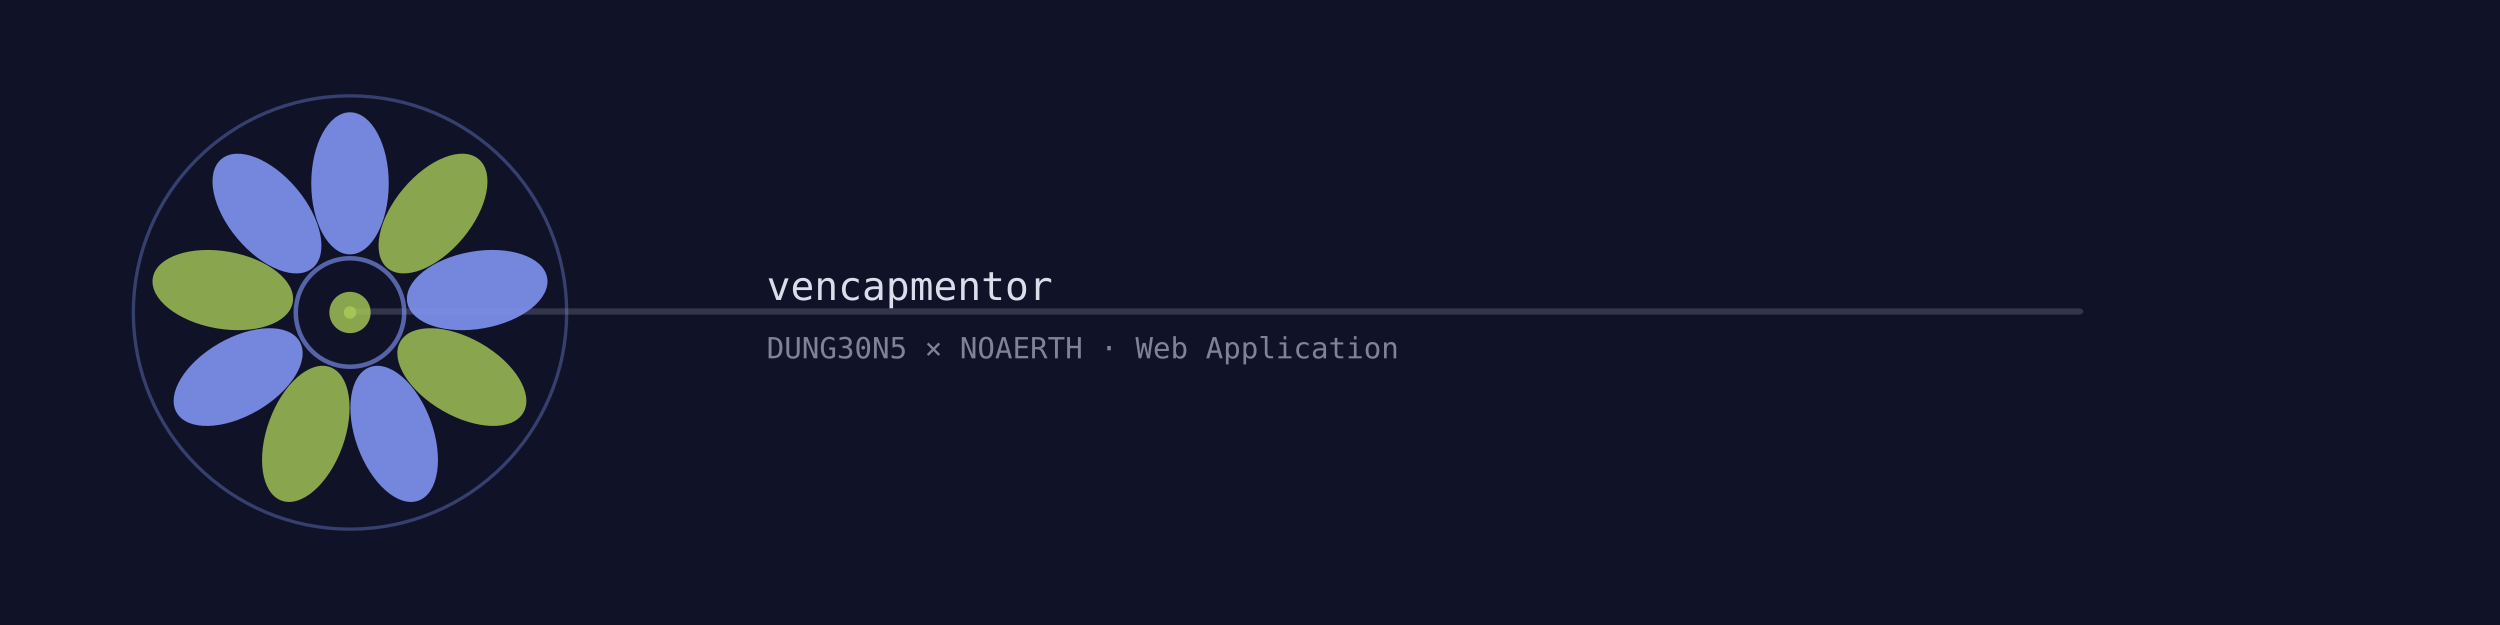
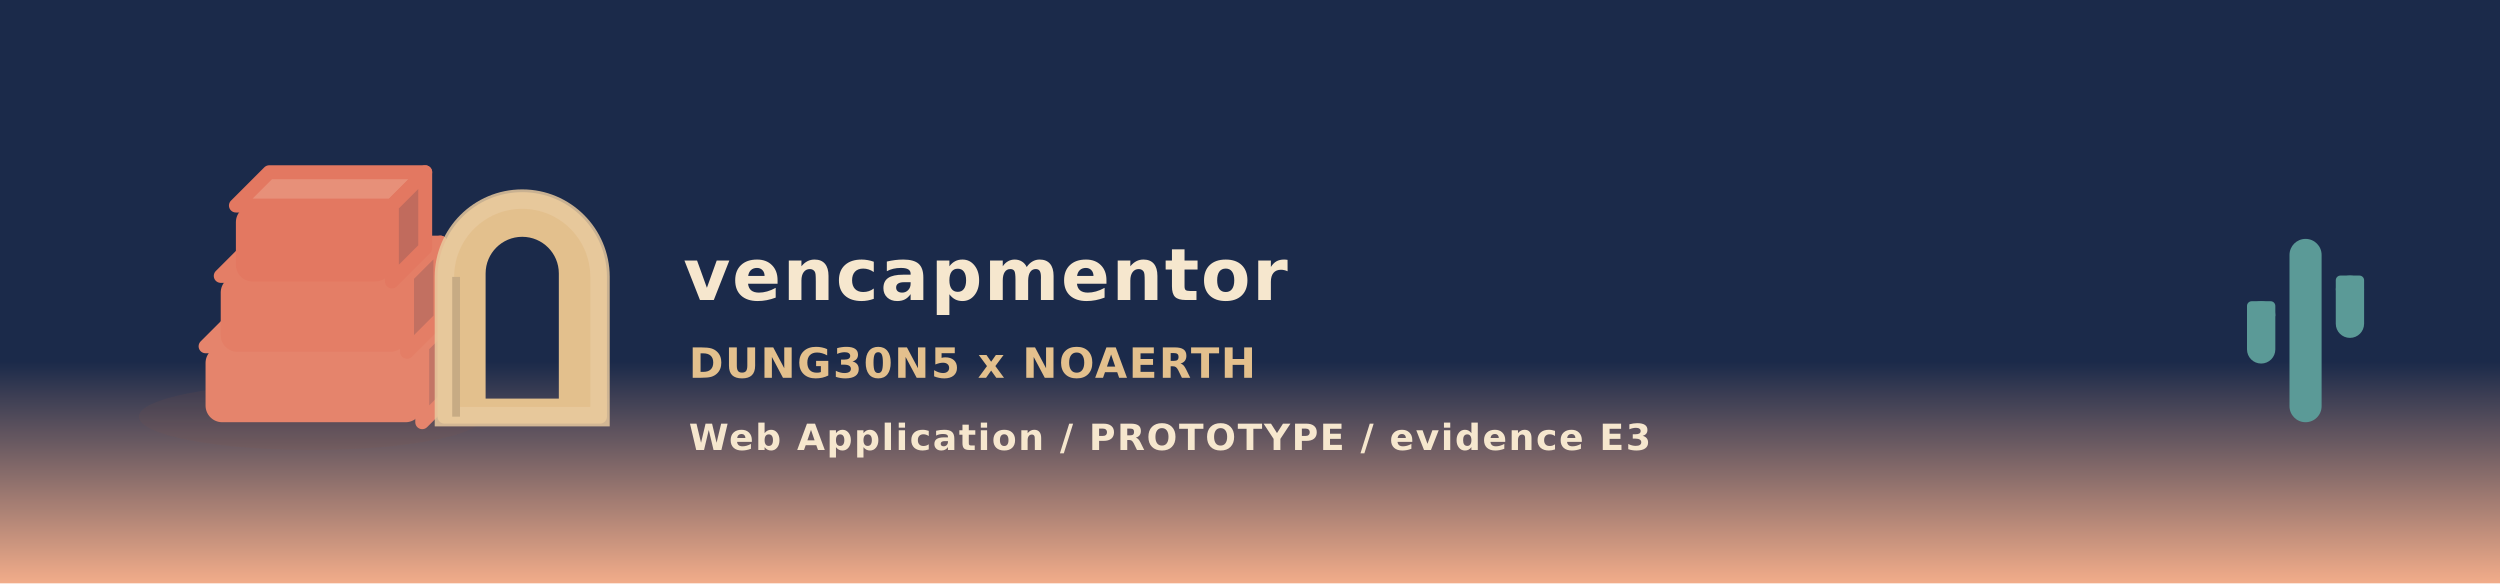
- <svg xmlns="http://www.w3.org/2000/svg" viewBox="0 0 1200 300" width="1200" height="300" role="img" aria-label="vencapmentor identity object">
-   <rect width="1200" height="300" fill="#101228" />
-   <defs>
-     <linearGradient id="gft" x1="0" y1="0" x2="1" y2="1">
-       <stop offset="0%" stop-color="#8093f1" />
-       <stop offset="100%" stop-color="#a7c957" />
-     </linearGradient>
-   </defs>
-   <rect x="168.00" y="148.00" width="832.00" height="3.00" rx="2.00" fill="rgba(242,242,255,0.160)" opacity="1.00" />
+ <svg xmlns="http://www.w3.org/2000/svg" width="900" height="210" viewBox="0 0 900 210" role="img" aria-label="vencapmentor - identity object">
+   <linearGradient id="skyf" x1="0" y1="0" x2="0" y2="1">
+     <stop offset="0" stop-color="#1b2a4a" />
+     <stop offset="0.62" stop-color="#1b2a4a" />
+     <stop offset="1" stop-color="#f3ad8a" />
+   </linearGradient>
+   <rect width="900" height="210" fill="url(#skyf)" />
+   <rect x="0" y="352" width="900" height="-142" fill="#e3c08d" />
+   <rect x="0" y="352" width="900" height="3" fill="#e6c596" />
+   <ellipse cx="112" cy="150" rx="62" ry="12" fill="rgba(138,90,68,0.11)" />
  <g>
-     <ellipse cx="168.00" cy="88.00" rx="18.60" ry="34.10" fill="rgba(128,147,241,0.900)" opacity="1.00" transform="rotate(0.0 168.00 88.00)" />
-     <ellipse cx="207.85" cy="102.51" rx="18.60" ry="34.10" fill="rgba(167,201,87,0.800)" opacity="1.00" transform="rotate(40.0 207.85 102.51)" />
-     <ellipse cx="229.06" cy="139.23" rx="18.60" ry="34.10" fill="rgba(128,147,241,0.900)" opacity="1.00" transform="rotate(80.0 229.06 139.23)" />
-     <ellipse cx="221.69" cy="181.00" rx="18.60" ry="34.10" fill="rgba(167,201,87,0.800)" opacity="1.00" transform="rotate(120.0 221.69 181.00)" />
-     <ellipse cx="189.21" cy="208.26" rx="18.60" ry="34.10" fill="rgba(128,147,241,0.900)" opacity="1.00" transform="rotate(160.0 189.21 208.26)" />
-     <ellipse cx="146.79" cy="208.26" rx="18.60" ry="34.10" fill="rgba(167,201,87,0.800)" opacity="1.00" transform="rotate(200.0 146.79 208.26)" />
-     <ellipse cx="114.31" cy="181.00" rx="18.60" ry="34.10" fill="rgba(128,147,241,0.900)" opacity="1.00" transform="rotate(240.0 114.31 181.00)" />
-     <ellipse cx="106.94" cy="139.23" rx="18.60" ry="34.10" fill="rgba(167,201,87,0.800)" opacity="1.00" transform="rotate(280.0 106.94 139.23)" />
-     <ellipse cx="128.15" cy="102.51" rx="18.60" ry="34.10" fill="rgba(128,147,241,0.900)" opacity="1.00" transform="rotate(320.0 128.15 102.51)" />
-     <circle cx="168.00" cy="150.00" r="26.04" fill="none" stroke="rgba(128,147,241,0.900)" stroke-width="2.17" opacity="0.70" />
-     <circle cx="168.00" cy="150.00" r="9.92" fill="rgba(167,201,87,0.800)" opacity="1.00" />
-     <animate attributeName="opacity" values="0.25;1.0;0.25" dur="15.8s" begin="0s" repeatCount="indefinite" />
+     <path d="M74,124.67 L152,124.67 L164,112.67 L86,112.67 Z" fill="#e99a82" stroke="#e5846c" stroke-width="5" stroke-linejoin="round" />
+     <path d="M152,124.67 L164,112.67 L164,140 L152,152 Z" fill="#c37566" stroke="#e5846c" stroke-width="5" stroke-linejoin="round" />
+     <rect x="74" y="124.67" width="78" height="27.33" rx="6" fill="#e5846c" />
+     <path d="M79.46,99.33 L146.54,99.33 L158.54,87.33 L91.46,87.33 Z" fill="#e8957d" stroke="#e47e66" stroke-width="5" stroke-linejoin="round" />
+     <path d="M146.54,99.33 L158.54,87.33 L158.54,114.67 L146.54,126.67 Z" fill="#c27061" stroke="#e47e66" stroke-width="5" stroke-linejoin="round" />
+     <rect x="79.46" y="99.33" width="67.08" height="27.33" rx="6" fill="#e47e66" />
+     <path d="M84.92,74 L141.08,74 L153.08,62 L96.92,62 Z" fill="#e79079" stroke="#e37861" stroke-width="5" stroke-linejoin="round" />
+     <path d="M141.08,74 L153.08,62 L153.08,89.33 L141.08,101.33 Z" fill="#c16b5d" stroke="#e37861" stroke-width="5" stroke-linejoin="round" />
+     <rect x="84.92" y="74" width="56.16" height="27.33" rx="6" fill="#e37861" />
+     <animate attributeName="opacity" values="0.72;1;0.72" dur="6s" begin="0s" repeatCount="indefinite" />
  </g>
-   <g>
-     <ellipse cx="168.00" cy="88.00" rx="18.60" ry="34.10" fill="none" opacity="1.00" transform="rotate(0.0 168.00 88.00)" />
-     <ellipse cx="207.85" cy="102.51" rx="18.60" ry="34.10" fill="none" opacity="1.00" transform="rotate(40.0 207.85 102.51)" />
-     <ellipse cx="229.06" cy="139.23" rx="18.60" ry="34.10" fill="none" opacity="1.00" transform="rotate(80.0 229.06 139.23)" />
-     <ellipse cx="221.69" cy="181.00" rx="18.60" ry="34.10" fill="none" opacity="1.00" transform="rotate(120.0 221.69 181.00)" />
-     <ellipse cx="189.21" cy="208.26" rx="18.60" ry="34.10" fill="none" opacity="1.00" transform="rotate(160.0 189.21 208.26)" />
-     <ellipse cx="146.79" cy="208.26" rx="18.60" ry="34.10" fill="none" opacity="1.00" transform="rotate(200.0 146.79 208.26)" />
-     <ellipse cx="114.31" cy="181.00" rx="18.60" ry="34.10" fill="none" opacity="1.00" transform="rotate(240.0 114.31 181.00)" />
-     <ellipse cx="106.94" cy="139.23" rx="18.60" ry="34.10" fill="none" opacity="1.00" transform="rotate(280.0 106.94 139.23)" />
-     <ellipse cx="128.15" cy="102.51" rx="18.60" ry="34.10" fill="none" opacity="1.00" transform="rotate(320.0 128.15 102.51)" />
-     <circle cx="168.00" cy="150.00" r="26.04" fill="none" stroke="none" stroke-width="2.17" opacity="0.70" />
-     <circle cx="168.00" cy="150.00" r="9.92" fill="none" opacity="1.00" />
-     <animateTransform attributeName="transform" type="rotate" values="0.0 0.00 0.00 360.0 0.00 0.00" dur="31.6s" begin="0s" repeatCount="indefinite" />
-   </g>
-   <g>
-     <circle cx="168.00" cy="150.00" r="104.00" fill="none" stroke="rgba(128,147,241,0.350)" stroke-width="1.60" opacity="1.00" />
-     <animate attributeName="opacity" values="0.25;1.0;0.25" dur="15.8s" begin="0s" repeatCount="indefinite" />
-   </g>
-   <circle cx="168" cy="150" r="3" fill="rgba(167,201,87,0.900)">
-     <animate attributeName="opacity" values="0.35;0.95;0.35" dur="15.8s" begin="0s" repeatCount="indefinite" />
-   </circle>
-   <text x="368" y="144" font-family="ui-monospace,Menlo,monospace" font-size="19" fill="rgba(242,242,255,0.900)">vencapmentor</text>
-   <text x="368" y="172" font-family="ui-monospace,Menlo,monospace" font-size="14" fill="rgba(242,242,255,0.500)">DUNG30N5 × NOAERTH · Web Application</text>
+   <path d="M160,150 L160,99.68 A28,28 0 0 1 216,99.68 L216,150 Z M172.32,146 L172.32,98.43 A15.68,15.68 0 0 1 203.68,98.43 L203.68,146 Z" fill="#e3c08d" fill-rule="evenodd" stroke="#e3c08d" stroke-width="5" stroke-linejoin="round" />
+   <path d="M160,150 L160,99.68 A28,28 0 0 1 216,99.68 L216,150 Z" fill="none" stroke="#e8c99d" stroke-width="7" stroke-linecap="round" opacity="0.85" />
+   <rect x="162.8" y="99.68" width="2.8" height="50.32" fill="#c7ab84" />
+   <text x="246" y="108" font-family="Verdana,DejaVu Sans,sans-serif" font-size="26" font-weight="700" letter-spacing="0.6" fill="#f6e7ce" text-anchor="start">vencapmentor</text>
+   <text x="248" y="136" font-family="Verdana,DejaVu Sans,sans-serif" font-size="15" font-weight="700" letter-spacing="0.6" fill="#e3c08d" text-anchor="start">DUNG30N5 x NOAERTH</text>
+   <text x="248" y="162" font-family="Verdana,DejaVu Sans,sans-serif" font-size="13" font-weight="700" letter-spacing="0.6" fill="#f6e7ce" text-anchor="start">Web Application  /  PROTOTYPE  /  evidence E3</text>
+   <rect x="824.22" y="86" width="11.56" height="66" rx="5.78" fill="#5b9a97" />
+   <rect x="808.92" y="108.44" width="10.2" height="22.44" rx="5.1" fill="#5b9a97" />
+   <rect x="808.92" y="108.44" width="10.2" height="6.6" rx="1.7" fill="#5b9a97" />
+   <rect x="840.88" y="99.2" width="10.2" height="22.44" rx="5.1" fill="#5b9a97" />
+   <rect x="840.88" y="99.2" width="10.2" height="6.6" rx="1.7" fill="#5b9a97" />
</svg>
